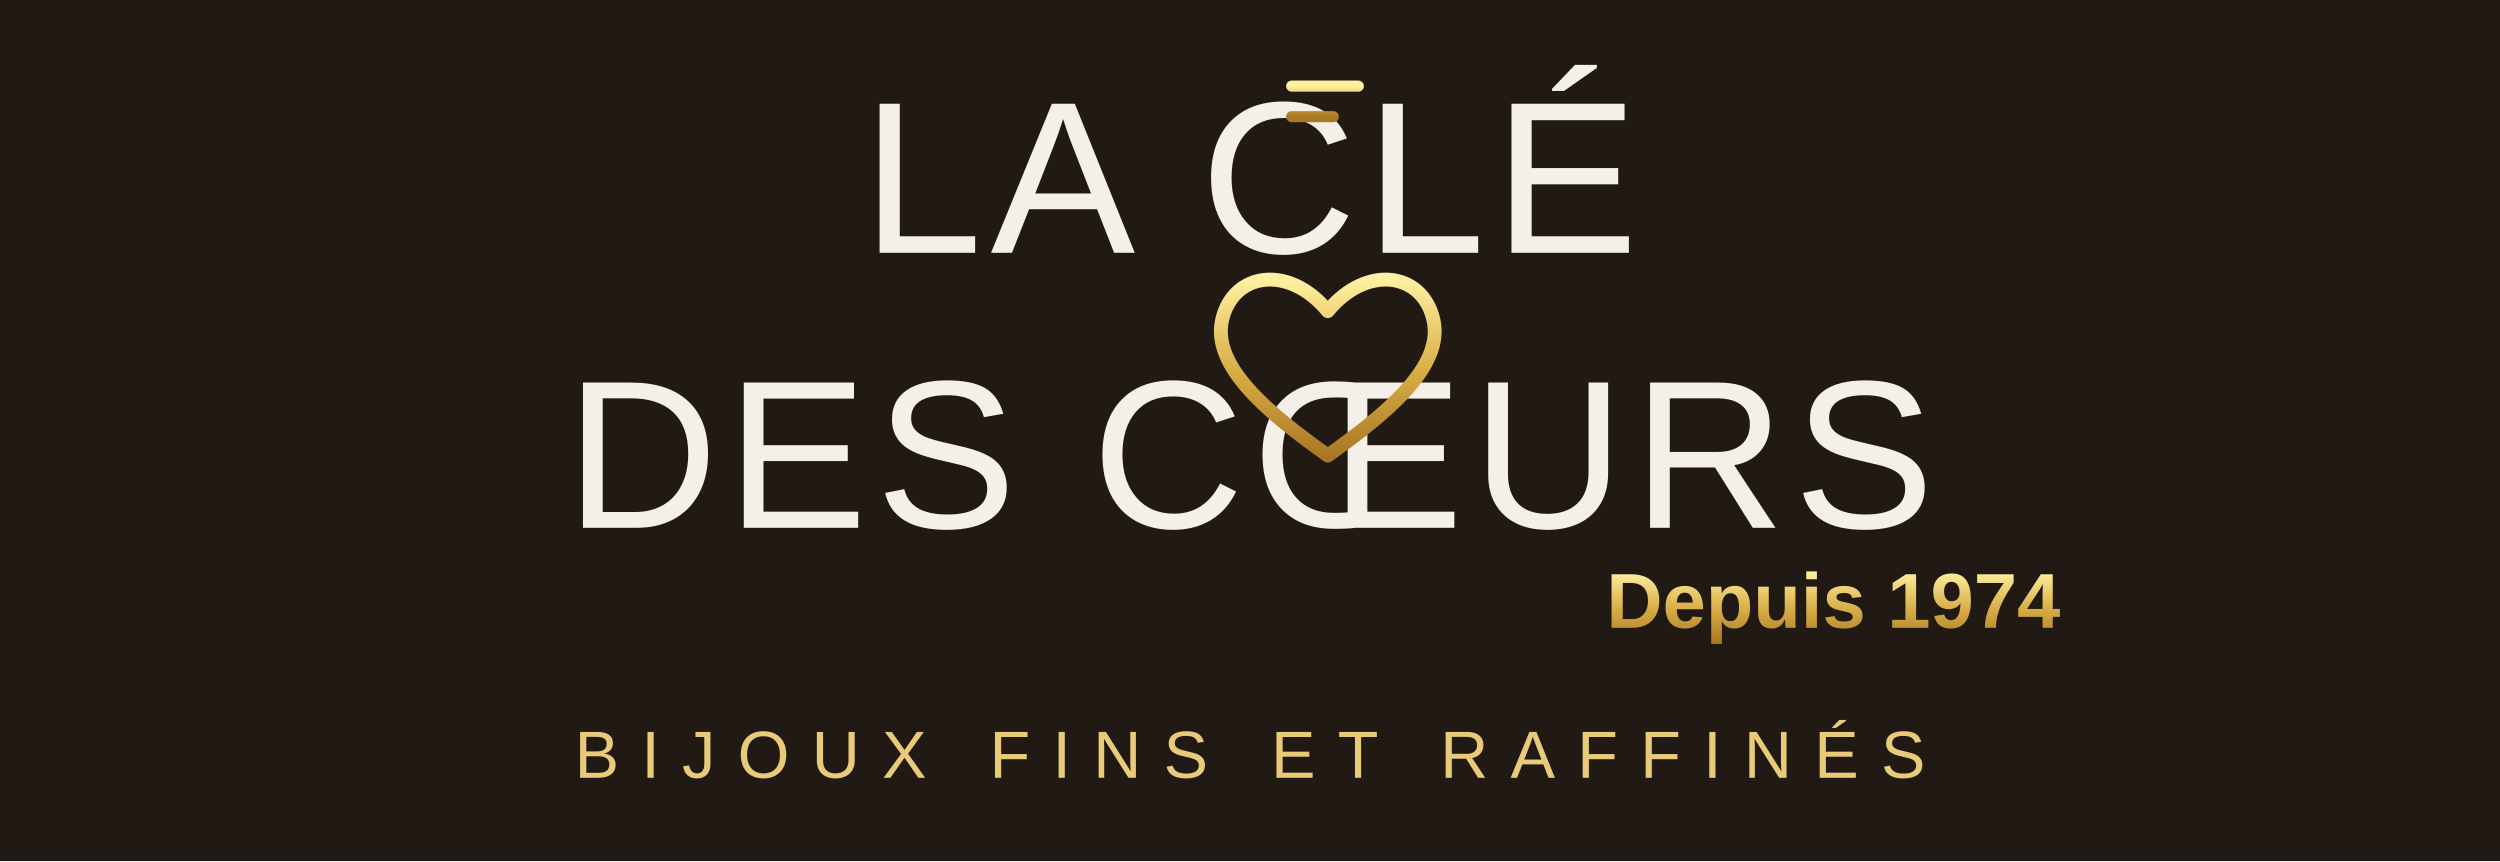
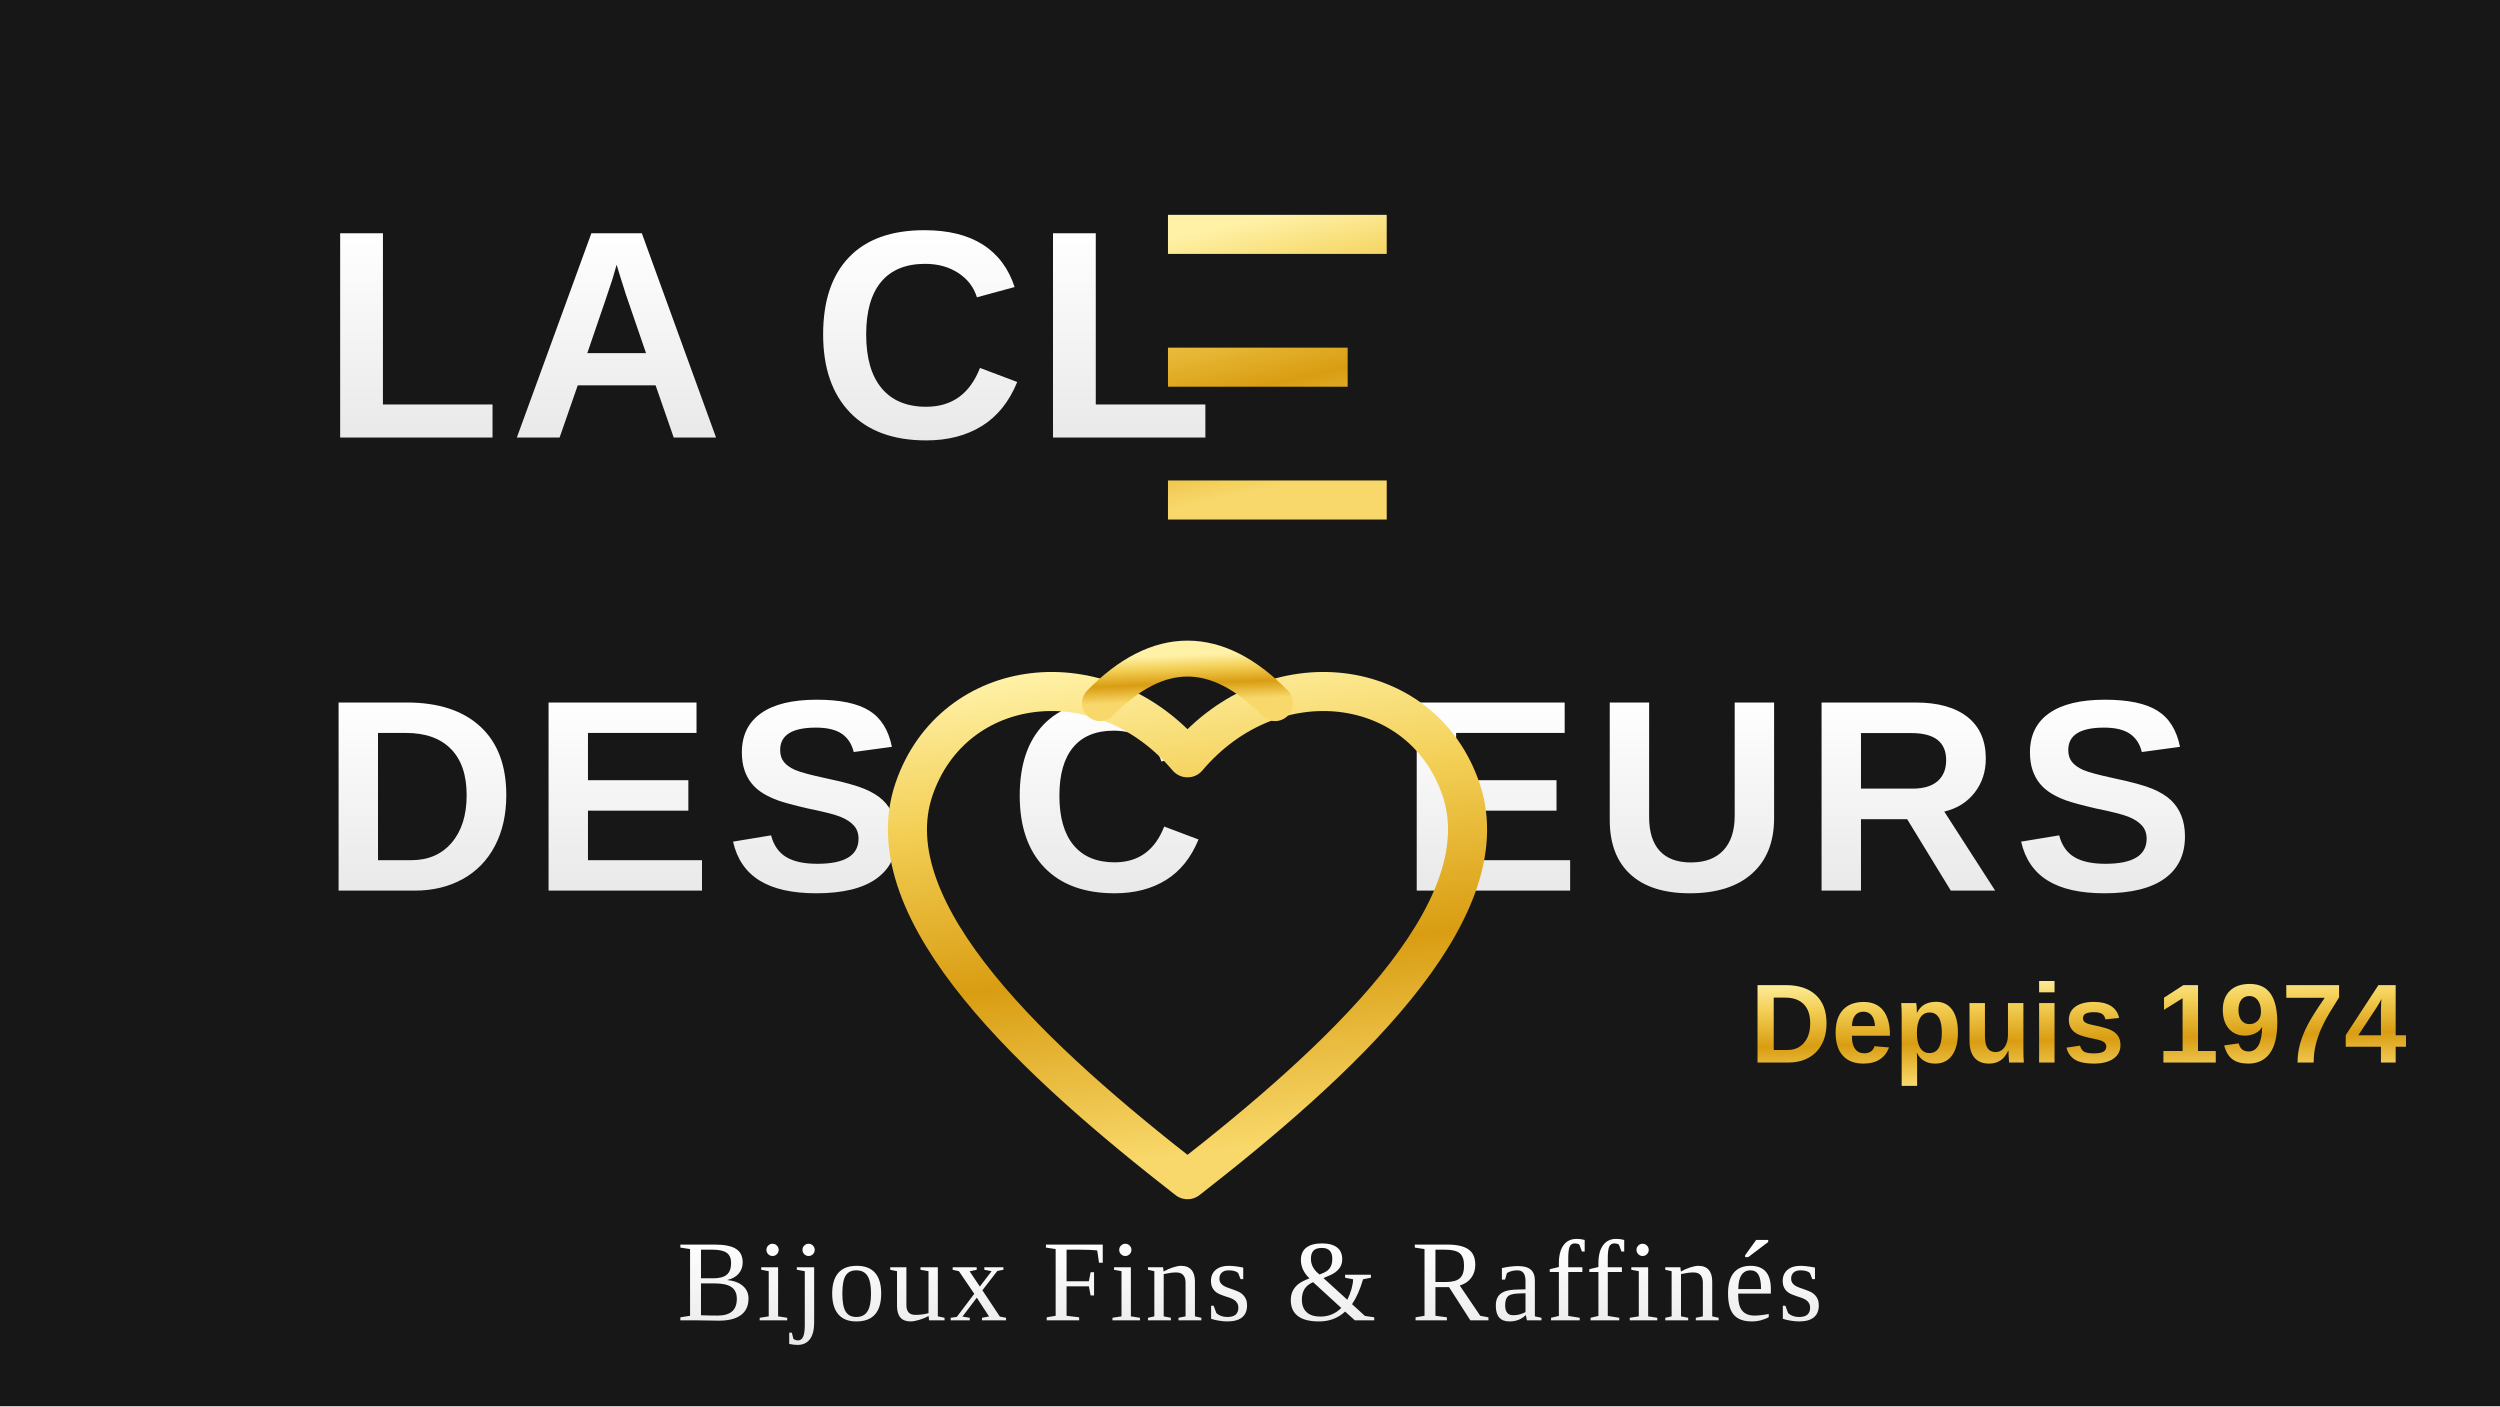
- <svg xmlns="http://www.w3.org/2000/svg" viewBox="0 0 900 310" role="img" aria-labelledby="title desc">
+ <svg xmlns="http://www.w3.org/2000/svg" viewBox="0 0 1600 900" role="img" aria-labelledby="title desc">
  <defs>
-     <linearGradient id="gold" x1="0" y1="0" x2="0" y2="1">
-       <stop offset="0" stop-color="#fff0a0" />
-       <stop offset=".52" stop-color="#d8ad45" />
-       <stop offset="1" stop-color="#a97825" />
+     <linearGradient id="gold" x1="0" y1="0" x2="0.15" y2="1">
+       <stop offset="0" stop-color="#fff1a6" />
+       <stop offset=".28" stop-color="#f3cf55" />
+       <stop offset=".62" stop-color="#d99d12" />
+       <stop offset="1" stop-color="#f8d86a" />
+     </linearGradient>
+     <linearGradient id="white" x1="0" y1="0" x2="0" y2="1">
+       <stop offset="0" stop-color="#fff" />
+       <stop offset="1" stop-color="#e9e9e9" />
    </linearGradient>
  </defs>
-   <rect width="900" height="310" fill="#211914" />
-   <g fill="#f4f0e9" font-family="Arial, Helvetica, sans-serif" font-weight="300" text-anchor="middle">
-     <text x="450" y="91" font-size="78" letter-spacing="3">LA CLÉ</text>
-     <text x="450" y="190" font-size="76" letter-spacing="3">DES CŒURS</text>
+   <rect width="1600" height="900" fill="#171717" />
+   <g font-family="Montserrat, Arial, Helvetica, sans-serif" font-weight="700" fill="url(#white)">
+     <text x="205" y="280" font-size="190" letter-spacing="5">LA CL</text>
+     <text x="205" y="570" font-size="175" letter-spacing="8">DES C</text>
+     <text x="895" y="570" font-size="175" letter-spacing="8">EURS</text>
+   </g>
+   <g fill="none" stroke="url(#gold)" stroke-linecap="square" stroke-linejoin="miter">
+     <path d="M760 135 V390" stroke-width="26" />
+     <path d="M760 150 H875 M760 235 H850 M760 320 H875" stroke-width="25" />
  </g>
  <g fill="none" stroke="url(#gold)" stroke-linecap="round" stroke-linejoin="round">
-     <path d="M478 12 L478 118" stroke-width="5" />
-     <path d="M465 31 L489 31 M465 42 L480 42" stroke-width="4" />
-     <path d="M478 112 C464 95 444 98 440 115 C436 132 457 149 478 164 C499 149 520 132 516 115 C512 98 492 95 478 112Z" stroke-width="5" />
-     <path d="M478 164 L478 190" stroke-width="4" />
+     <path d="M760 485 C705 420 610 432 585 505 C558 584 665 681 760 755 C855 681 962 584 935 505 C910 432 815 420 760 485Z" stroke-width="25" />
+     <path d="M704 450 Q760 393 816 450" stroke-width="23" />
  </g>
-   <text x="660" y="226" fill="url(#gold)" font-family="Arial, Helvetica, sans-serif" font-size="28" font-weight="700" text-anchor="middle">Depuis 1974</text>
-   <path d="M42 270 H72 M828 270 H858" stroke="url(#gold)" stroke-width="2" />
-   <text x="450" y="280" fill="#e8ca79" font-family="Arial, Helvetica, sans-serif" font-size="24" font-weight="400" letter-spacing="8" text-anchor="middle">BIJOUX FINS ET RAFFINÉS</text>
+   <text x="1120" y="680" fill="url(#gold)" font-family="Montserrat, Arial, Helvetica, sans-serif" font-size="72" font-weight="700">Depuis 1974</text>
+   <g stroke="url(#gold)" stroke-width="10">
+     <path d="M130 815 H355" />
+     <path d="M1245 815 H1470" />
+   </g>
+   <text x="800" y="845" text-anchor="middle" fill="url(#white)" font-family="Georgia, 'Times New Roman', serif" font-size="74" letter-spacing="2">Bijoux Fins &amp; Raffinés</text>
</svg>
